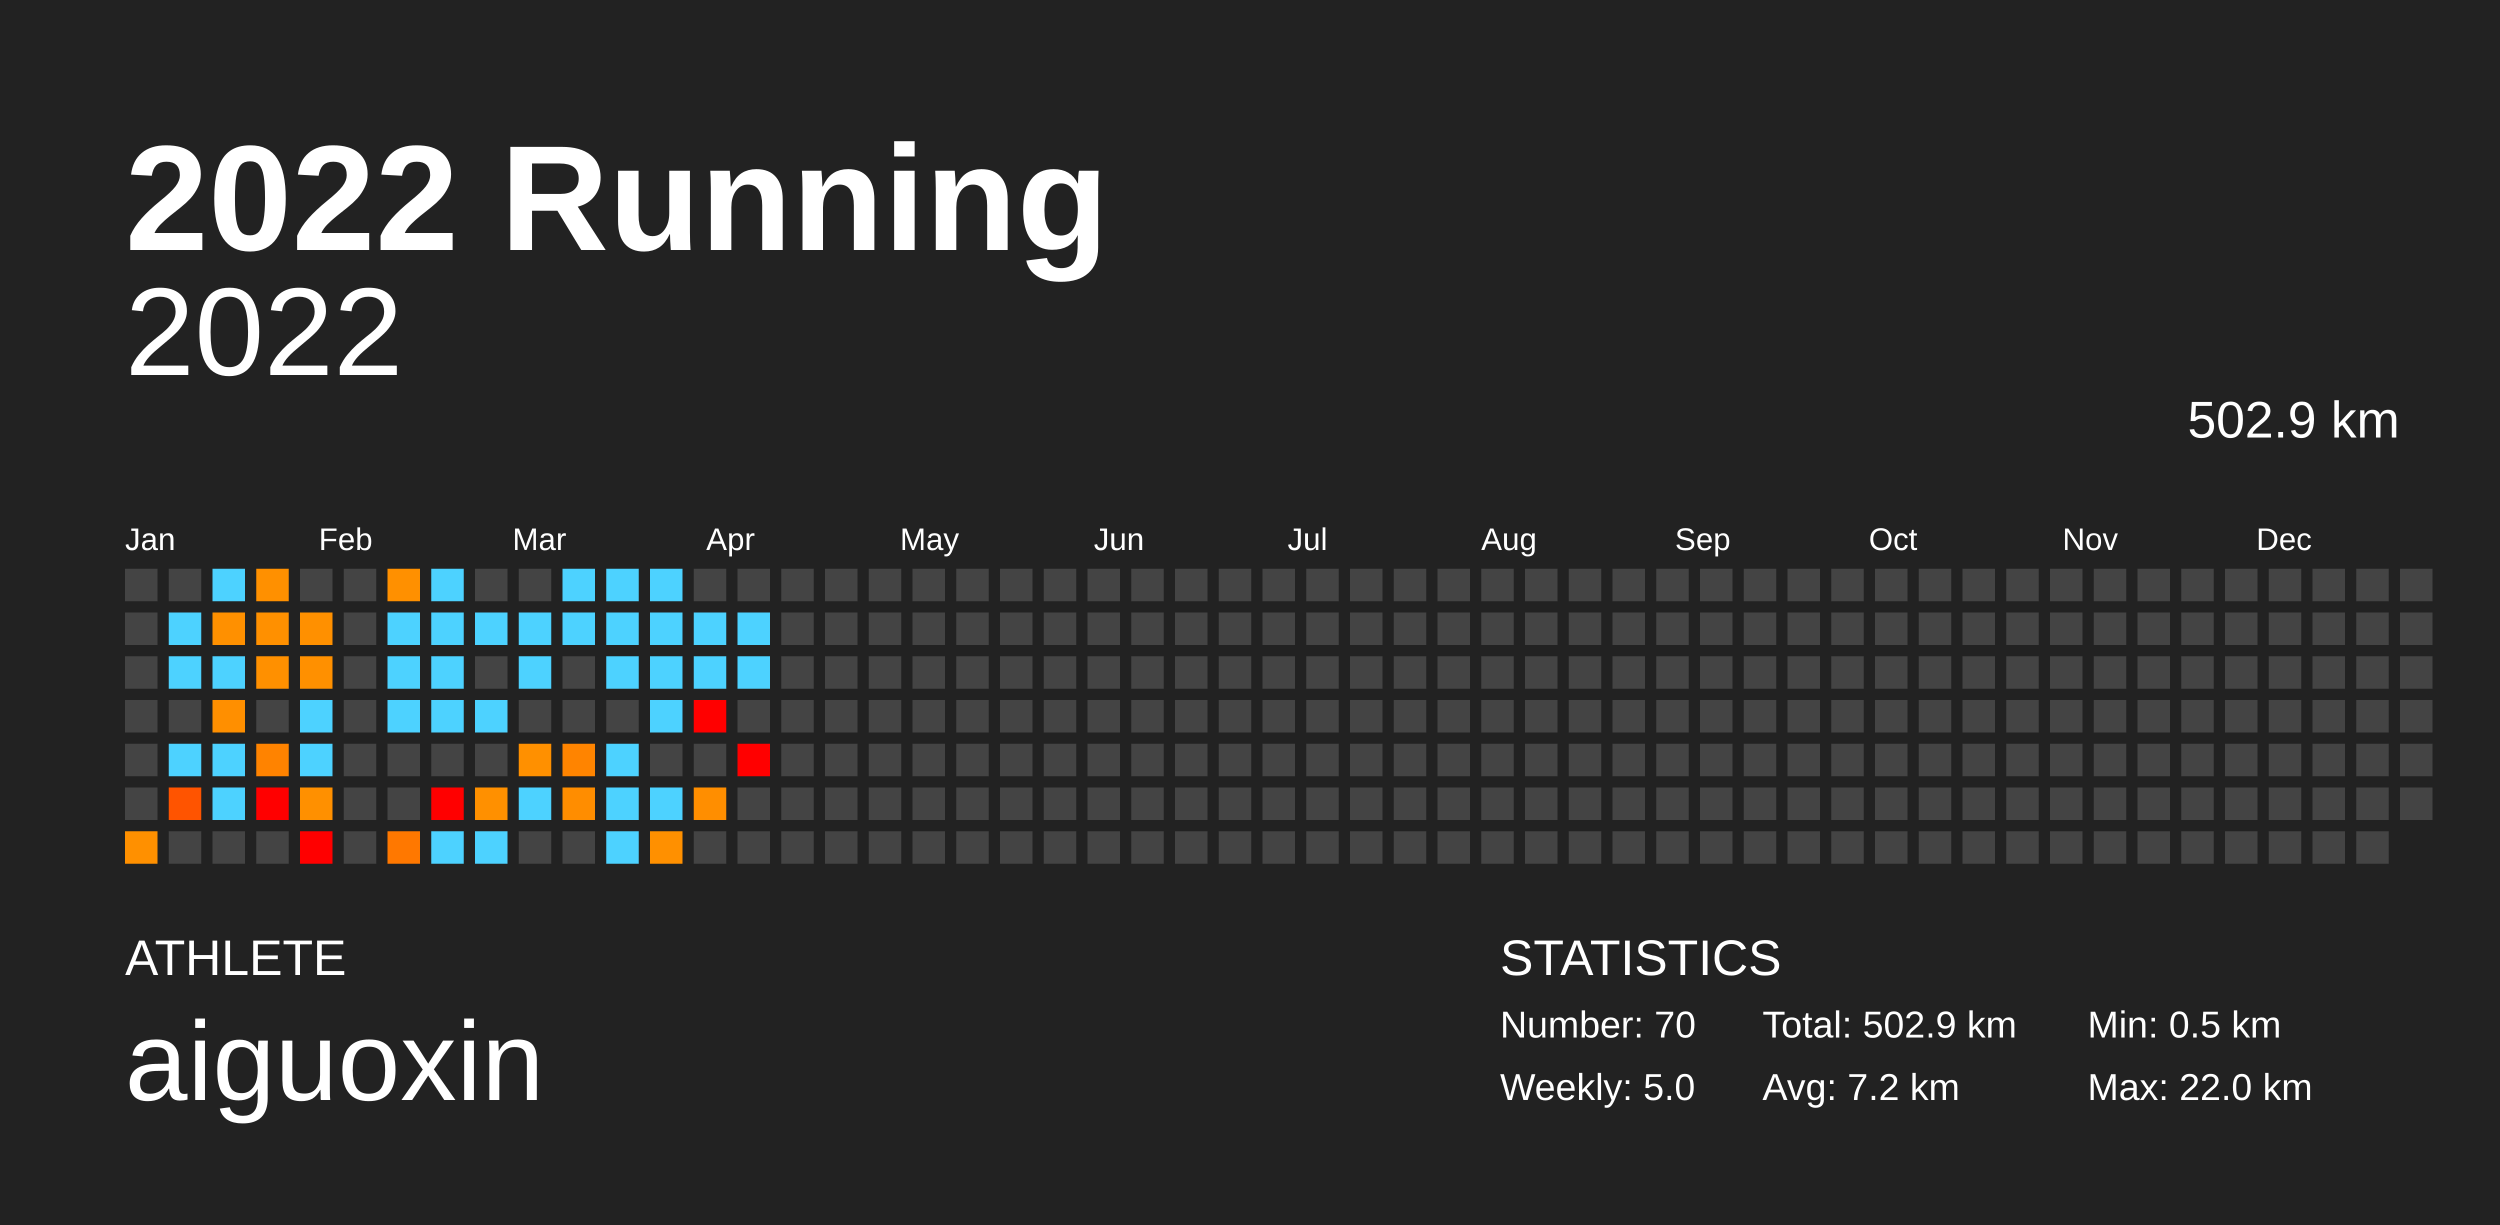
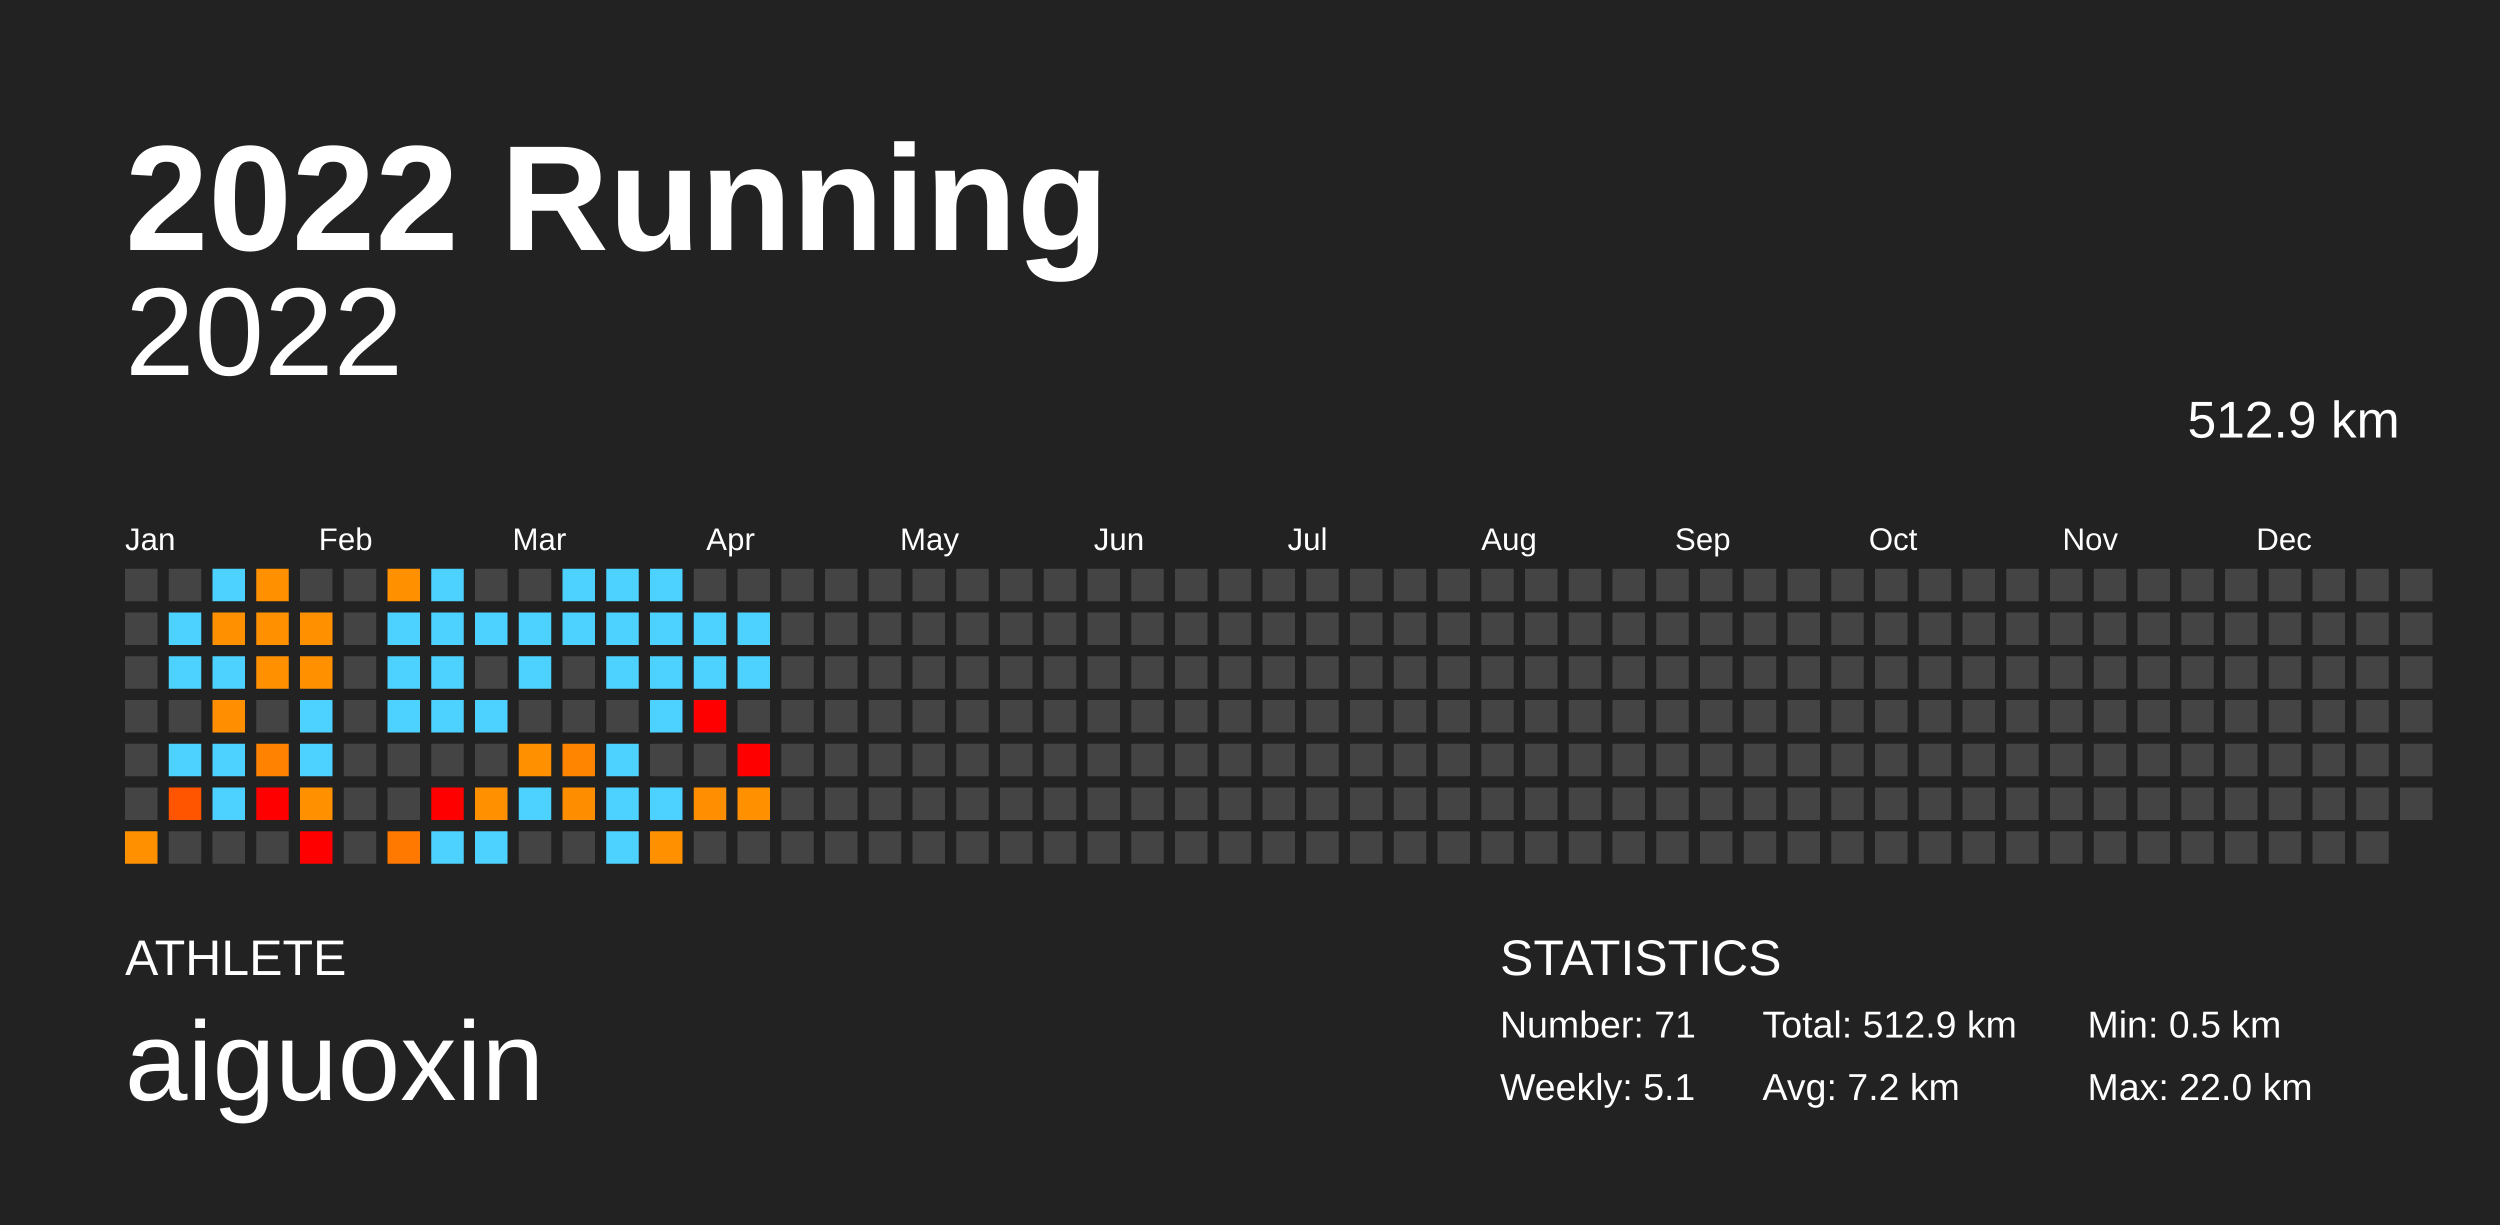
<svg xmlns="http://www.w3.org/2000/svg" baseProfile="full" height="98mm" version="1.1" viewBox="0,0,200,98" width="200mm">
  <defs />
  <rect fill="#222222" height="98" width="200" x="0" y="0" />
  <text fill="#FFFFFF" style="font-size:12px; font-family:Arial; font-weight:bold;" x="10" y="20">2022 Running</text>
  <text fill="#FFFFFF" style="font-size:4px; font-family:Arial" x="10" y="78">ATHLETE</text>
  <text fill="#FFFFFF" style="font-size:9px; font-family:Arial" x="10" y="88">aiguoxin</text>
  <text fill="#FFFFFF" style="font-size:4px; font-family:Arial" x="120" y="78">STATISTICS</text>
-   <text fill="#FFFFFF" style="font-size:3px; font-family:Arial" x="120" y="83">Number: 70</text>
-   <text fill="#FFFFFF" style="font-size:3px; font-family:Arial" x="120" y="88">Weekly: 5.0</text>
-   <text fill="#FFFFFF" style="font-size:3px; font-family:Arial" x="141" y="83">Total: 502.9 km</text>
+   <text fill="#FFFFFF" style="font-size:3px; font-family:Arial" x="120" y="83">Number: 71</text>
+   <text fill="#FFFFFF" style="font-size:3px; font-family:Arial" x="120" y="88">Weekly: 5.1</text>
+   <text fill="#FFFFFF" style="font-size:3px; font-family:Arial" x="141" y="83">Total: 512.9 km</text>
  <text fill="#FFFFFF" style="font-size:3px; font-family:Arial" x="141" y="88">Avg: 7.2 km</text>
  <text fill="#FFFFFF" style="font-size:3px; font-family:Arial" x="167" y="83">Min: 0.5 km</text>
  <text fill="#FFFFFF" style="font-size:3px; font-family:Arial" x="167" y="88">Max: 22.0 km</text>
  <text alignment-baseline="hanging" fill="#FFFFFF" style="font-size:10.0px; font-family:Arial;" x="10" y="30">2022</text>
-   <text alignment-baseline="hanging" fill="#FFFFFF" style="font-size:4.125px; font-family:Arial;" x="175" y="35">502.9 km</text>
+   <text alignment-baseline="hanging" fill="#FFFFFF" style="font-size:4.125px; font-family:Arial;" x="175" y="35">512.9 km</text>
  <text fill="#FFFFFF" style="font-size:2.5px; font-family:Arial" x="10.0" y="44">Jan</text>
  <text fill="#FFFFFF" style="font-size:2.5px; font-family:Arial" x="25.5" y="44">Feb</text>
  <text fill="#FFFFFF" style="font-size:2.5px; font-family:Arial" x="41.0" y="44">Mar</text>
  <text fill="#FFFFFF" style="font-size:2.5px; font-family:Arial" x="56.5" y="44">Apr</text>
  <text fill="#FFFFFF" style="font-size:2.5px; font-family:Arial" x="72.0" y="44">May</text>
  <text fill="#FFFFFF" style="font-size:2.5px; font-family:Arial" x="87.5" y="44">Jun</text>
  <text fill="#FFFFFF" style="font-size:2.5px; font-family:Arial" x="103.0" y="44">Jul</text>
  <text fill="#FFFFFF" style="font-size:2.5px; font-family:Arial" x="118.5" y="44">Aug</text>
  <text fill="#FFFFFF" style="font-size:2.5px; font-family:Arial" x="134.0" y="44">Sep</text>
  <text fill="#FFFFFF" style="font-size:2.5px; font-family:Arial" x="149.5" y="44">Oct</text>
  <text fill="#FFFFFF" style="font-size:2.5px; font-family:Arial" x="165.0" y="44">Nov</text>
  <text fill="#FFFFFF" style="font-size:2.5px; font-family:Arial" x="180.5" y="44">Dec</text>
  <rect fill="#444444" height="2.6" width="2.6" x="10.0" y="45.5" />
  <rect fill="#444444" height="2.6" width="2.6" x="10.0" y="49.0" />
  <rect fill="#444444" height="2.6" width="2.6" x="10.0" y="52.5" />
  <rect fill="#444444" height="2.6" width="2.6" x="10.0" y="56.0" />
  <rect fill="#444444" height="2.6" width="2.6" x="10.0" y="59.5" />
  <rect fill="#444444" height="2.6" width="2.6" x="10.0" y="63.0" />
  <rect fill="#ff9000" height="2.6" width="2.6" x="10.0" y="66.5" />
  <rect fill="#444444" height="2.6" width="2.6" x="13.5" y="45.5" />
  <rect fill="#4dd2ff" height="2.6" width="2.6" x="13.5" y="49.0" />
  <rect fill="#4dd2ff" height="2.6" width="2.6" x="13.5" y="52.5" />
  <rect fill="#444444" height="2.6" width="2.6" x="13.5" y="56.0" />
  <rect fill="#4dd2ff" height="2.6" width="2.6" x="13.5" y="59.5" />
  <rect fill="#ff5400" height="2.6" width="2.6" x="13.5" y="63.0" />
  <rect fill="#444444" height="2.6" width="2.6" x="13.5" y="66.5" />
  <rect fill="#4dd2ff" height="2.6" width="2.6" x="17.0" y="45.5" />
  <rect fill="#ff9000" height="2.6" width="2.6" x="17.0" y="49.0" />
  <rect fill="#4dd2ff" height="2.6" width="2.6" x="17.0" y="52.5" />
  <rect fill="#ff8f00" height="2.6" width="2.6" x="17.0" y="56.0" />
  <rect fill="#4dd2ff" height="2.6" width="2.6" x="17.0" y="59.5" />
  <rect fill="#4dd2ff" height="2.6" width="2.6" x="17.0" y="63.0" />
  <rect fill="#444444" height="2.6" width="2.6" x="17.0" y="66.5" />
  <rect fill="#ff9000" height="2.6" width="2.6" x="20.5" y="45.5" />
  <rect fill="#ff9000" height="2.6" width="2.6" x="20.5" y="49.0" />
  <rect fill="#ff9000" height="2.6" width="2.6" x="20.5" y="52.5" />
  <rect fill="#444444" height="2.6" width="2.6" x="20.5" y="56.0" />
  <rect fill="#ff8300" height="2.6" width="2.6" x="20.5" y="59.5" />
  <rect fill="red" height="2.6" width="2.6" x="20.5" y="63.0" />
  <rect fill="#444444" height="2.6" width="2.6" x="20.5" y="66.5" />
  <rect fill="#444444" height="2.6" width="2.6" x="24.0" y="45.5" />
  <rect fill="#ff9000" height="2.6" width="2.6" x="24.0" y="49.0" />
  <rect fill="#ff9000" height="2.6" width="2.6" x="24.0" y="52.5" />
  <rect fill="#4dd2ff" height="2.6" width="2.6" x="24.0" y="56.0" />
  <rect fill="#4dd2ff" height="2.6" width="2.6" x="24.0" y="59.5" />
  <rect fill="#ff9000" height="2.6" width="2.6" x="24.0" y="63.0" />
  <rect fill="red" height="2.6" width="2.6" x="24.0" y="66.5" />
  <rect fill="#444444" height="2.6" width="2.6" x="27.5" y="45.5" />
  <rect fill="#444444" height="2.6" width="2.6" x="27.5" y="49.0" />
  <rect fill="#444444" height="2.6" width="2.6" x="27.5" y="52.5" />
  <rect fill="#444444" height="2.6" width="2.6" x="27.5" y="56.0" />
  <rect fill="#444444" height="2.6" width="2.6" x="27.5" y="59.5" />
  <rect fill="#444444" height="2.6" width="2.6" x="27.5" y="63.0" />
  <rect fill="#444444" height="2.6" width="2.6" x="27.5" y="66.5" />
  <rect fill="#ff9000" height="2.6" width="2.6" x="31.0" y="45.5" />
  <rect fill="#4dd2ff" height="2.6" width="2.6" x="31.0" y="49.0" />
  <rect fill="#4dd2ff" height="2.6" width="2.6" x="31.0" y="52.5" />
  <rect fill="#4dd2ff" height="2.6" width="2.6" x="31.0" y="56.0" />
  <rect fill="#444444" height="2.6" width="2.6" x="31.0" y="59.5" />
  <rect fill="#444444" height="2.6" width="2.6" x="31.0" y="63.0" />
  <rect fill="#ff7800" height="2.6" width="2.6" x="31.0" y="66.5" />
  <rect fill="#4dd2ff" height="2.6" width="2.6" x="34.5" y="45.5" />
  <rect fill="#4dd2ff" height="2.6" width="2.6" x="34.5" y="49.0" />
  <rect fill="#4dd2ff" height="2.6" width="2.6" x="34.5" y="52.5" />
  <rect fill="#4dd2ff" height="2.6" width="2.6" x="34.5" y="56.0" />
  <rect fill="#444444" height="2.6" width="2.6" x="34.5" y="59.5" />
  <rect fill="red" height="2.6" width="2.6" x="34.5" y="63.0" />
  <rect fill="#4dd2ff" height="2.6" width="2.6" x="34.5" y="66.5" />
  <rect fill="#444444" height="2.6" width="2.6" x="38.0" y="45.5" />
  <rect fill="#4dd2ff" height="2.6" width="2.6" x="38.0" y="49.0" />
  <rect fill="#444444" height="2.6" width="2.6" x="38.0" y="52.5" />
  <rect fill="#4dd2ff" height="2.6" width="2.6" x="38.0" y="56.0" />
  <rect fill="#444444" height="2.6" width="2.6" x="38.0" y="59.5" />
  <rect fill="#ff9000" height="2.6" width="2.6" x="38.0" y="63.0" />
  <rect fill="#4dd2ff" height="2.6" width="2.6" x="38.0" y="66.5" />
  <rect fill="#444444" height="2.6" width="2.6" x="41.5" y="45.5" />
  <rect fill="#4dd2ff" height="2.6" width="2.6" x="41.5" y="49.0" />
  <rect fill="#4dd2ff" height="2.6" width="2.6" x="41.5" y="52.5" />
  <rect fill="#444444" height="2.6" width="2.6" x="41.5" y="56.0" />
  <rect fill="#ff9000" height="2.6" width="2.6" x="41.5" y="59.5" />
  <rect fill="#4dd2ff" height="2.6" width="2.6" x="41.5" y="63.0" />
  <rect fill="#444444" height="2.6" width="2.6" x="41.5" y="66.5" />
  <rect fill="#4dd2ff" height="2.6" width="2.6" x="45.0" y="45.5" />
  <rect fill="#4dd2ff" height="2.6" width="2.6" x="45.0" y="49.0" />
  <rect fill="#444444" height="2.6" width="2.6" x="45.0" y="52.5" />
  <rect fill="#444444" height="2.6" width="2.6" x="45.0" y="56.0" />
  <rect fill="#ff8400" height="2.6" width="2.6" x="45.0" y="59.5" />
  <rect fill="#ff8d00" height="2.6" width="2.6" x="45.0" y="63.0" />
  <rect fill="#444444" height="2.6" width="2.6" x="45.0" y="66.5" />
  <rect fill="#4dd2ff" height="2.6" width="2.6" x="48.5" y="45.5" />
  <rect fill="#4dd2ff" height="2.6" width="2.6" x="48.5" y="49.0" />
  <rect fill="#4dd2ff" height="2.6" width="2.6" x="48.5" y="52.5" />
  <rect fill="#444444" height="2.6" width="2.6" x="48.5" y="56.0" />
  <rect fill="#4dd2ff" height="2.6" width="2.6" x="48.5" y="59.5" />
  <rect fill="#4dd2ff" height="2.6" width="2.6" x="48.5" y="63.0" />
  <rect fill="#4dd2ff" height="2.6" width="2.6" x="48.5" y="66.5" />
  <rect fill="#4dd2ff" height="2.6" width="2.6" x="52.0" y="45.5" />
  <rect fill="#4dd2ff" height="2.6" width="2.6" x="52.0" y="49.0" />
  <rect fill="#4dd2ff" height="2.6" width="2.6" x="52.0" y="52.5" />
  <rect fill="#4dd2ff" height="2.6" width="2.6" x="52.0" y="56.0" />
  <rect fill="#444444" height="2.6" width="2.6" x="52.0" y="59.5" />
  <rect fill="#4dd2ff" height="2.6" width="2.6" x="52.0" y="63.0" />
  <rect fill="#ff9000" height="2.6" width="2.6" x="52.0" y="66.5" />
  <rect fill="#444444" height="2.6" width="2.6" x="55.5" y="45.5" />
  <rect fill="#4dd2ff" height="2.6" width="2.6" x="55.5" y="49.0" />
  <rect fill="#4dd2ff" height="2.6" width="2.6" x="55.5" y="52.5" />
  <rect fill="red" height="2.6" width="2.6" x="55.5" y="56.0" />
  <rect fill="#444444" height="2.6" width="2.6" x="55.5" y="59.5" />
  <rect fill="#ff8e00" height="2.6" width="2.6" x="55.5" y="63.0" />
  <rect fill="#444444" height="2.6" width="2.6" x="55.5" y="66.5" />
  <rect fill="#444444" height="2.6" width="2.6" x="59.0" y="45.5" />
  <rect fill="#4dd2ff" height="2.6" width="2.6" x="59.0" y="49.0" />
  <rect fill="#4dd2ff" height="2.6" width="2.6" x="59.0" y="52.5" />
  <rect fill="#444444" height="2.6" width="2.6" x="59.0" y="56.0" />
  <rect fill="red" height="2.6" width="2.6" x="59.0" y="59.5" />
-   <rect fill="#444444" height="2.6" width="2.6" x="59.0" y="63.0" />
+   <rect fill="#ff9000" height="2.6" width="2.6" x="59.0" y="63.0" />
  <rect fill="#444444" height="2.6" width="2.6" x="59.0" y="66.5" />
  <rect fill="#444444" height="2.6" width="2.6" x="62.5" y="45.5" />
  <rect fill="#444444" height="2.6" width="2.6" x="62.5" y="49.0" />
  <rect fill="#444444" height="2.6" width="2.6" x="62.5" y="52.5" />
  <rect fill="#444444" height="2.6" width="2.6" x="62.5" y="56.0" />
  <rect fill="#444444" height="2.6" width="2.6" x="62.5" y="59.5" />
  <rect fill="#444444" height="2.6" width="2.6" x="62.5" y="63.0" />
  <rect fill="#444444" height="2.6" width="2.6" x="62.5" y="66.5" />
  <rect fill="#444444" height="2.6" width="2.6" x="66.0" y="45.5" />
  <rect fill="#444444" height="2.6" width="2.6" x="66.0" y="49.0" />
  <rect fill="#444444" height="2.6" width="2.6" x="66.0" y="52.5" />
  <rect fill="#444444" height="2.6" width="2.6" x="66.0" y="56.0" />
  <rect fill="#444444" height="2.6" width="2.6" x="66.0" y="59.5" />
  <rect fill="#444444" height="2.6" width="2.6" x="66.0" y="63.0" />
  <rect fill="#444444" height="2.6" width="2.6" x="66.0" y="66.5" />
  <rect fill="#444444" height="2.6" width="2.6" x="69.5" y="45.5" />
  <rect fill="#444444" height="2.6" width="2.6" x="69.5" y="49.0" />
  <rect fill="#444444" height="2.6" width="2.6" x="69.5" y="52.5" />
  <rect fill="#444444" height="2.6" width="2.6" x="69.5" y="56.0" />
  <rect fill="#444444" height="2.6" width="2.6" x="69.5" y="59.5" />
  <rect fill="#444444" height="2.6" width="2.6" x="69.5" y="63.0" />
  <rect fill="#444444" height="2.6" width="2.6" x="69.5" y="66.5" />
  <rect fill="#444444" height="2.6" width="2.6" x="73.0" y="45.5" />
  <rect fill="#444444" height="2.6" width="2.6" x="73.0" y="49.0" />
  <rect fill="#444444" height="2.6" width="2.6" x="73.0" y="52.5" />
  <rect fill="#444444" height="2.6" width="2.6" x="73.0" y="56.0" />
  <rect fill="#444444" height="2.6" width="2.6" x="73.0" y="59.5" />
  <rect fill="#444444" height="2.6" width="2.6" x="73.0" y="63.0" />
  <rect fill="#444444" height="2.6" width="2.6" x="73.0" y="66.5" />
  <rect fill="#444444" height="2.6" width="2.6" x="76.5" y="45.5" />
  <rect fill="#444444" height="2.6" width="2.6" x="76.5" y="49.0" />
  <rect fill="#444444" height="2.6" width="2.6" x="76.5" y="52.5" />
  <rect fill="#444444" height="2.6" width="2.6" x="76.5" y="56.0" />
  <rect fill="#444444" height="2.6" width="2.6" x="76.5" y="59.5" />
  <rect fill="#444444" height="2.6" width="2.6" x="76.5" y="63.0" />
  <rect fill="#444444" height="2.6" width="2.6" x="76.5" y="66.5" />
  <rect fill="#444444" height="2.6" width="2.6" x="80.0" y="45.5" />
  <rect fill="#444444" height="2.6" width="2.6" x="80.0" y="49.0" />
  <rect fill="#444444" height="2.6" width="2.6" x="80.0" y="52.5" />
  <rect fill="#444444" height="2.6" width="2.6" x="80.0" y="56.0" />
  <rect fill="#444444" height="2.6" width="2.6" x="80.0" y="59.5" />
  <rect fill="#444444" height="2.6" width="2.6" x="80.0" y="63.0" />
  <rect fill="#444444" height="2.6" width="2.6" x="80.0" y="66.5" />
  <rect fill="#444444" height="2.6" width="2.6" x="83.5" y="45.5" />
  <rect fill="#444444" height="2.6" width="2.6" x="83.5" y="49.0" />
  <rect fill="#444444" height="2.6" width="2.6" x="83.5" y="52.5" />
  <rect fill="#444444" height="2.6" width="2.6" x="83.5" y="56.0" />
  <rect fill="#444444" height="2.6" width="2.6" x="83.5" y="59.5" />
  <rect fill="#444444" height="2.6" width="2.6" x="83.5" y="63.0" />
  <rect fill="#444444" height="2.6" width="2.6" x="83.5" y="66.5" />
  <rect fill="#444444" height="2.6" width="2.6" x="87.0" y="45.5" />
  <rect fill="#444444" height="2.6" width="2.6" x="87.0" y="49.0" />
  <rect fill="#444444" height="2.6" width="2.6" x="87.0" y="52.5" />
  <rect fill="#444444" height="2.6" width="2.6" x="87.0" y="56.0" />
  <rect fill="#444444" height="2.6" width="2.6" x="87.0" y="59.5" />
  <rect fill="#444444" height="2.6" width="2.6" x="87.0" y="63.0" />
  <rect fill="#444444" height="2.6" width="2.6" x="87.0" y="66.5" />
  <rect fill="#444444" height="2.6" width="2.6" x="90.5" y="45.5" />
  <rect fill="#444444" height="2.6" width="2.6" x="90.5" y="49.0" />
  <rect fill="#444444" height="2.6" width="2.6" x="90.5" y="52.5" />
  <rect fill="#444444" height="2.6" width="2.6" x="90.5" y="56.0" />
  <rect fill="#444444" height="2.6" width="2.6" x="90.5" y="59.5" />
  <rect fill="#444444" height="2.6" width="2.6" x="90.5" y="63.0" />
  <rect fill="#444444" height="2.6" width="2.6" x="90.5" y="66.5" />
  <rect fill="#444444" height="2.6" width="2.6" x="94.0" y="45.5" />
  <rect fill="#444444" height="2.6" width="2.6" x="94.0" y="49.0" />
  <rect fill="#444444" height="2.6" width="2.6" x="94.0" y="52.5" />
  <rect fill="#444444" height="2.6" width="2.6" x="94.0" y="56.0" />
  <rect fill="#444444" height="2.6" width="2.6" x="94.0" y="59.5" />
  <rect fill="#444444" height="2.6" width="2.6" x="94.0" y="63.0" />
  <rect fill="#444444" height="2.6" width="2.6" x="94.0" y="66.5" />
  <rect fill="#444444" height="2.6" width="2.6" x="97.5" y="45.5" />
  <rect fill="#444444" height="2.6" width="2.6" x="97.5" y="49.0" />
  <rect fill="#444444" height="2.6" width="2.6" x="97.5" y="52.5" />
  <rect fill="#444444" height="2.6" width="2.6" x="97.5" y="56.0" />
  <rect fill="#444444" height="2.6" width="2.6" x="97.5" y="59.5" />
  <rect fill="#444444" height="2.6" width="2.6" x="97.5" y="63.0" />
  <rect fill="#444444" height="2.6" width="2.6" x="97.5" y="66.5" />
  <rect fill="#444444" height="2.6" width="2.6" x="101.0" y="45.5" />
  <rect fill="#444444" height="2.6" width="2.6" x="101.0" y="49.0" />
  <rect fill="#444444" height="2.6" width="2.6" x="101.0" y="52.5" />
  <rect fill="#444444" height="2.6" width="2.6" x="101.0" y="56.0" />
  <rect fill="#444444" height="2.6" width="2.6" x="101.0" y="59.5" />
  <rect fill="#444444" height="2.6" width="2.6" x="101.0" y="63.0" />
  <rect fill="#444444" height="2.6" width="2.6" x="101.0" y="66.5" />
  <rect fill="#444444" height="2.6" width="2.6" x="104.5" y="45.5" />
  <rect fill="#444444" height="2.6" width="2.6" x="104.5" y="49.0" />
  <rect fill="#444444" height="2.6" width="2.6" x="104.5" y="52.5" />
  <rect fill="#444444" height="2.6" width="2.6" x="104.5" y="56.0" />
  <rect fill="#444444" height="2.6" width="2.6" x="104.5" y="59.5" />
  <rect fill="#444444" height="2.6" width="2.6" x="104.5" y="63.0" />
  <rect fill="#444444" height="2.6" width="2.6" x="104.5" y="66.5" />
  <rect fill="#444444" height="2.6" width="2.6" x="108.0" y="45.5" />
  <rect fill="#444444" height="2.6" width="2.6" x="108.0" y="49.0" />
  <rect fill="#444444" height="2.6" width="2.6" x="108.0" y="52.5" />
  <rect fill="#444444" height="2.6" width="2.6" x="108.0" y="56.0" />
  <rect fill="#444444" height="2.6" width="2.6" x="108.0" y="59.5" />
  <rect fill="#444444" height="2.6" width="2.6" x="108.0" y="63.0" />
  <rect fill="#444444" height="2.6" width="2.6" x="108.0" y="66.5" />
  <rect fill="#444444" height="2.6" width="2.6" x="111.5" y="45.5" />
  <rect fill="#444444" height="2.6" width="2.6" x="111.5" y="49.0" />
  <rect fill="#444444" height="2.6" width="2.6" x="111.5" y="52.5" />
  <rect fill="#444444" height="2.6" width="2.6" x="111.5" y="56.0" />
  <rect fill="#444444" height="2.6" width="2.6" x="111.5" y="59.5" />
  <rect fill="#444444" height="2.6" width="2.6" x="111.5" y="63.0" />
  <rect fill="#444444" height="2.6" width="2.6" x="111.5" y="66.5" />
  <rect fill="#444444" height="2.6" width="2.6" x="115.0" y="45.5" />
  <rect fill="#444444" height="2.6" width="2.6" x="115.0" y="49.0" />
  <rect fill="#444444" height="2.6" width="2.6" x="115.0" y="52.5" />
  <rect fill="#444444" height="2.6" width="2.6" x="115.0" y="56.0" />
  <rect fill="#444444" height="2.6" width="2.6" x="115.0" y="59.5" />
  <rect fill="#444444" height="2.6" width="2.6" x="115.0" y="63.0" />
  <rect fill="#444444" height="2.6" width="2.6" x="115.0" y="66.5" />
  <rect fill="#444444" height="2.6" width="2.6" x="118.5" y="45.5" />
  <rect fill="#444444" height="2.6" width="2.6" x="118.5" y="49.0" />
  <rect fill="#444444" height="2.6" width="2.6" x="118.5" y="52.5" />
  <rect fill="#444444" height="2.6" width="2.6" x="118.5" y="56.0" />
  <rect fill="#444444" height="2.6" width="2.6" x="118.5" y="59.5" />
  <rect fill="#444444" height="2.6" width="2.6" x="118.5" y="63.0" />
  <rect fill="#444444" height="2.6" width="2.6" x="118.5" y="66.5" />
  <rect fill="#444444" height="2.6" width="2.6" x="122.0" y="45.5" />
  <rect fill="#444444" height="2.6" width="2.6" x="122.0" y="49.0" />
  <rect fill="#444444" height="2.6" width="2.6" x="122.0" y="52.5" />
  <rect fill="#444444" height="2.6" width="2.6" x="122.0" y="56.0" />
  <rect fill="#444444" height="2.6" width="2.6" x="122.0" y="59.5" />
  <rect fill="#444444" height="2.6" width="2.6" x="122.0" y="63.0" />
  <rect fill="#444444" height="2.6" width="2.6" x="122.0" y="66.5" />
  <rect fill="#444444" height="2.6" width="2.6" x="125.5" y="45.5" />
  <rect fill="#444444" height="2.6" width="2.6" x="125.5" y="49.0" />
  <rect fill="#444444" height="2.6" width="2.6" x="125.5" y="52.5" />
  <rect fill="#444444" height="2.6" width="2.6" x="125.5" y="56.0" />
  <rect fill="#444444" height="2.6" width="2.6" x="125.5" y="59.5" />
  <rect fill="#444444" height="2.6" width="2.6" x="125.5" y="63.0" />
  <rect fill="#444444" height="2.6" width="2.6" x="125.5" y="66.5" />
  <rect fill="#444444" height="2.6" width="2.6" x="129.0" y="45.5" />
  <rect fill="#444444" height="2.6" width="2.6" x="129.0" y="49.0" />
  <rect fill="#444444" height="2.6" width="2.6" x="129.0" y="52.5" />
  <rect fill="#444444" height="2.6" width="2.6" x="129.0" y="56.0" />
  <rect fill="#444444" height="2.6" width="2.6" x="129.0" y="59.5" />
  <rect fill="#444444" height="2.6" width="2.6" x="129.0" y="63.0" />
  <rect fill="#444444" height="2.6" width="2.6" x="129.0" y="66.5" />
  <rect fill="#444444" height="2.6" width="2.6" x="132.5" y="45.5" />
  <rect fill="#444444" height="2.6" width="2.6" x="132.5" y="49.0" />
  <rect fill="#444444" height="2.6" width="2.6" x="132.5" y="52.5" />
  <rect fill="#444444" height="2.6" width="2.6" x="132.5" y="56.0" />
  <rect fill="#444444" height="2.6" width="2.6" x="132.5" y="59.5" />
  <rect fill="#444444" height="2.6" width="2.6" x="132.5" y="63.0" />
  <rect fill="#444444" height="2.6" width="2.6" x="132.5" y="66.5" />
  <rect fill="#444444" height="2.6" width="2.6" x="136.0" y="45.5" />
  <rect fill="#444444" height="2.6" width="2.6" x="136.0" y="49.0" />
  <rect fill="#444444" height="2.6" width="2.6" x="136.0" y="52.5" />
  <rect fill="#444444" height="2.6" width="2.6" x="136.0" y="56.0" />
  <rect fill="#444444" height="2.6" width="2.6" x="136.0" y="59.5" />
  <rect fill="#444444" height="2.6" width="2.6" x="136.0" y="63.0" />
  <rect fill="#444444" height="2.6" width="2.6" x="136.0" y="66.5" />
  <rect fill="#444444" height="2.6" width="2.6" x="139.5" y="45.5" />
  <rect fill="#444444" height="2.6" width="2.6" x="139.5" y="49.0" />
  <rect fill="#444444" height="2.6" width="2.6" x="139.5" y="52.5" />
  <rect fill="#444444" height="2.6" width="2.6" x="139.5" y="56.0" />
  <rect fill="#444444" height="2.6" width="2.6" x="139.5" y="59.5" />
  <rect fill="#444444" height="2.6" width="2.6" x="139.5" y="63.0" />
  <rect fill="#444444" height="2.6" width="2.6" x="139.5" y="66.5" />
  <rect fill="#444444" height="2.6" width="2.6" x="143.0" y="45.5" />
  <rect fill="#444444" height="2.6" width="2.6" x="143.0" y="49.0" />
  <rect fill="#444444" height="2.6" width="2.6" x="143.0" y="52.5" />
  <rect fill="#444444" height="2.6" width="2.6" x="143.0" y="56.0" />
  <rect fill="#444444" height="2.6" width="2.6" x="143.0" y="59.5" />
  <rect fill="#444444" height="2.6" width="2.6" x="143.0" y="63.0" />
  <rect fill="#444444" height="2.6" width="2.6" x="143.0" y="66.5" />
  <rect fill="#444444" height="2.6" width="2.6" x="146.5" y="45.5" />
  <rect fill="#444444" height="2.6" width="2.6" x="146.5" y="49.0" />
  <rect fill="#444444" height="2.6" width="2.6" x="146.5" y="52.5" />
  <rect fill="#444444" height="2.6" width="2.6" x="146.5" y="56.0" />
  <rect fill="#444444" height="2.6" width="2.6" x="146.5" y="59.5" />
  <rect fill="#444444" height="2.6" width="2.6" x="146.5" y="63.0" />
  <rect fill="#444444" height="2.6" width="2.6" x="146.5" y="66.5" />
  <rect fill="#444444" height="2.6" width="2.6" x="150.0" y="45.5" />
  <rect fill="#444444" height="2.6" width="2.6" x="150.0" y="49.0" />
  <rect fill="#444444" height="2.6" width="2.6" x="150.0" y="52.5" />
  <rect fill="#444444" height="2.6" width="2.6" x="150.0" y="56.0" />
  <rect fill="#444444" height="2.6" width="2.6" x="150.0" y="59.5" />
  <rect fill="#444444" height="2.6" width="2.6" x="150.0" y="63.0" />
  <rect fill="#444444" height="2.6" width="2.6" x="150.0" y="66.5" />
  <rect fill="#444444" height="2.6" width="2.6" x="153.5" y="45.5" />
  <rect fill="#444444" height="2.6" width="2.6" x="153.5" y="49.0" />
  <rect fill="#444444" height="2.6" width="2.6" x="153.5" y="52.5" />
  <rect fill="#444444" height="2.6" width="2.6" x="153.5" y="56.0" />
  <rect fill="#444444" height="2.6" width="2.6" x="153.5" y="59.5" />
  <rect fill="#444444" height="2.6" width="2.6" x="153.5" y="63.0" />
  <rect fill="#444444" height="2.6" width="2.6" x="153.5" y="66.5" />
  <rect fill="#444444" height="2.6" width="2.6" x="157.0" y="45.5" />
  <rect fill="#444444" height="2.6" width="2.6" x="157.0" y="49.0" />
  <rect fill="#444444" height="2.6" width="2.6" x="157.0" y="52.5" />
  <rect fill="#444444" height="2.6" width="2.6" x="157.0" y="56.0" />
  <rect fill="#444444" height="2.6" width="2.6" x="157.0" y="59.5" />
  <rect fill="#444444" height="2.6" width="2.6" x="157.0" y="63.0" />
  <rect fill="#444444" height="2.6" width="2.6" x="157.0" y="66.5" />
  <rect fill="#444444" height="2.6" width="2.6" x="160.5" y="45.5" />
  <rect fill="#444444" height="2.6" width="2.6" x="160.5" y="49.0" />
  <rect fill="#444444" height="2.6" width="2.6" x="160.5" y="52.5" />
  <rect fill="#444444" height="2.6" width="2.6" x="160.5" y="56.0" />
  <rect fill="#444444" height="2.6" width="2.6" x="160.5" y="59.5" />
  <rect fill="#444444" height="2.6" width="2.6" x="160.5" y="63.0" />
  <rect fill="#444444" height="2.6" width="2.6" x="160.5" y="66.5" />
  <rect fill="#444444" height="2.6" width="2.6" x="164.0" y="45.5" />
  <rect fill="#444444" height="2.6" width="2.6" x="164.0" y="49.0" />
  <rect fill="#444444" height="2.6" width="2.6" x="164.0" y="52.5" />
  <rect fill="#444444" height="2.6" width="2.6" x="164.0" y="56.0" />
  <rect fill="#444444" height="2.6" width="2.6" x="164.0" y="59.5" />
  <rect fill="#444444" height="2.6" width="2.6" x="164.0" y="63.0" />
  <rect fill="#444444" height="2.6" width="2.6" x="164.0" y="66.5" />
  <rect fill="#444444" height="2.6" width="2.6" x="167.5" y="45.5" />
  <rect fill="#444444" height="2.6" width="2.6" x="167.5" y="49.0" />
  <rect fill="#444444" height="2.6" width="2.6" x="167.5" y="52.5" />
  <rect fill="#444444" height="2.6" width="2.6" x="167.5" y="56.0" />
  <rect fill="#444444" height="2.6" width="2.6" x="167.5" y="59.5" />
  <rect fill="#444444" height="2.6" width="2.6" x="167.5" y="63.0" />
  <rect fill="#444444" height="2.6" width="2.6" x="167.5" y="66.5" />
  <rect fill="#444444" height="2.6" width="2.6" x="171.0" y="45.5" />
  <rect fill="#444444" height="2.6" width="2.6" x="171.0" y="49.0" />
  <rect fill="#444444" height="2.6" width="2.6" x="171.0" y="52.5" />
  <rect fill="#444444" height="2.6" width="2.6" x="171.0" y="56.0" />
  <rect fill="#444444" height="2.6" width="2.6" x="171.0" y="59.5" />
  <rect fill="#444444" height="2.6" width="2.6" x="171.0" y="63.0" />
  <rect fill="#444444" height="2.6" width="2.6" x="171.0" y="66.5" />
  <rect fill="#444444" height="2.6" width="2.6" x="174.5" y="45.5" />
  <rect fill="#444444" height="2.6" width="2.6" x="174.5" y="49.0" />
  <rect fill="#444444" height="2.6" width="2.6" x="174.5" y="52.5" />
  <rect fill="#444444" height="2.6" width="2.6" x="174.5" y="56.0" />
  <rect fill="#444444" height="2.6" width="2.6" x="174.5" y="59.5" />
  <rect fill="#444444" height="2.6" width="2.6" x="174.5" y="63.0" />
  <rect fill="#444444" height="2.6" width="2.6" x="174.5" y="66.5" />
  <rect fill="#444444" height="2.6" width="2.6" x="178.0" y="45.5" />
  <rect fill="#444444" height="2.6" width="2.6" x="178.0" y="49.0" />
  <rect fill="#444444" height="2.6" width="2.6" x="178.0" y="52.5" />
  <rect fill="#444444" height="2.6" width="2.6" x="178.0" y="56.0" />
  <rect fill="#444444" height="2.6" width="2.6" x="178.0" y="59.5" />
  <rect fill="#444444" height="2.6" width="2.6" x="178.0" y="63.0" />
  <rect fill="#444444" height="2.6" width="2.6" x="178.0" y="66.5" />
  <rect fill="#444444" height="2.6" width="2.6" x="181.5" y="45.5" />
  <rect fill="#444444" height="2.6" width="2.6" x="181.5" y="49.0" />
  <rect fill="#444444" height="2.6" width="2.6" x="181.5" y="52.5" />
  <rect fill="#444444" height="2.6" width="2.6" x="181.5" y="56.0" />
  <rect fill="#444444" height="2.6" width="2.6" x="181.5" y="59.5" />
  <rect fill="#444444" height="2.6" width="2.6" x="181.5" y="63.0" />
  <rect fill="#444444" height="2.6" width="2.6" x="181.5" y="66.5" />
  <rect fill="#444444" height="2.6" width="2.6" x="185.0" y="45.5" />
  <rect fill="#444444" height="2.6" width="2.6" x="185.0" y="49.0" />
  <rect fill="#444444" height="2.6" width="2.6" x="185.0" y="52.5" />
  <rect fill="#444444" height="2.6" width="2.6" x="185.0" y="56.0" />
  <rect fill="#444444" height="2.6" width="2.6" x="185.0" y="59.5" />
  <rect fill="#444444" height="2.6" width="2.6" x="185.0" y="63.0" />
  <rect fill="#444444" height="2.6" width="2.6" x="185.0" y="66.5" />
  <rect fill="#444444" height="2.6" width="2.6" x="188.5" y="45.5" />
  <rect fill="#444444" height="2.6" width="2.6" x="188.5" y="49.0" />
  <rect fill="#444444" height="2.6" width="2.6" x="188.5" y="52.5" />
  <rect fill="#444444" height="2.6" width="2.6" x="188.5" y="56.0" />
  <rect fill="#444444" height="2.6" width="2.6" x="188.5" y="59.5" />
  <rect fill="#444444" height="2.6" width="2.6" x="188.5" y="63.0" />
  <rect fill="#444444" height="2.6" width="2.6" x="188.5" y="66.5" />
  <rect fill="#444444" height="2.6" width="2.6" x="192.0" y="45.5" />
  <rect fill="#444444" height="2.6" width="2.6" x="192.0" y="49.0" />
  <rect fill="#444444" height="2.6" width="2.6" x="192.0" y="52.5" />
  <rect fill="#444444" height="2.6" width="2.6" x="192.0" y="56.0" />
  <rect fill="#444444" height="2.6" width="2.6" x="192.0" y="59.5" />
  <rect fill="#444444" height="2.6" width="2.6" x="192.0" y="63.0" />
</svg>
